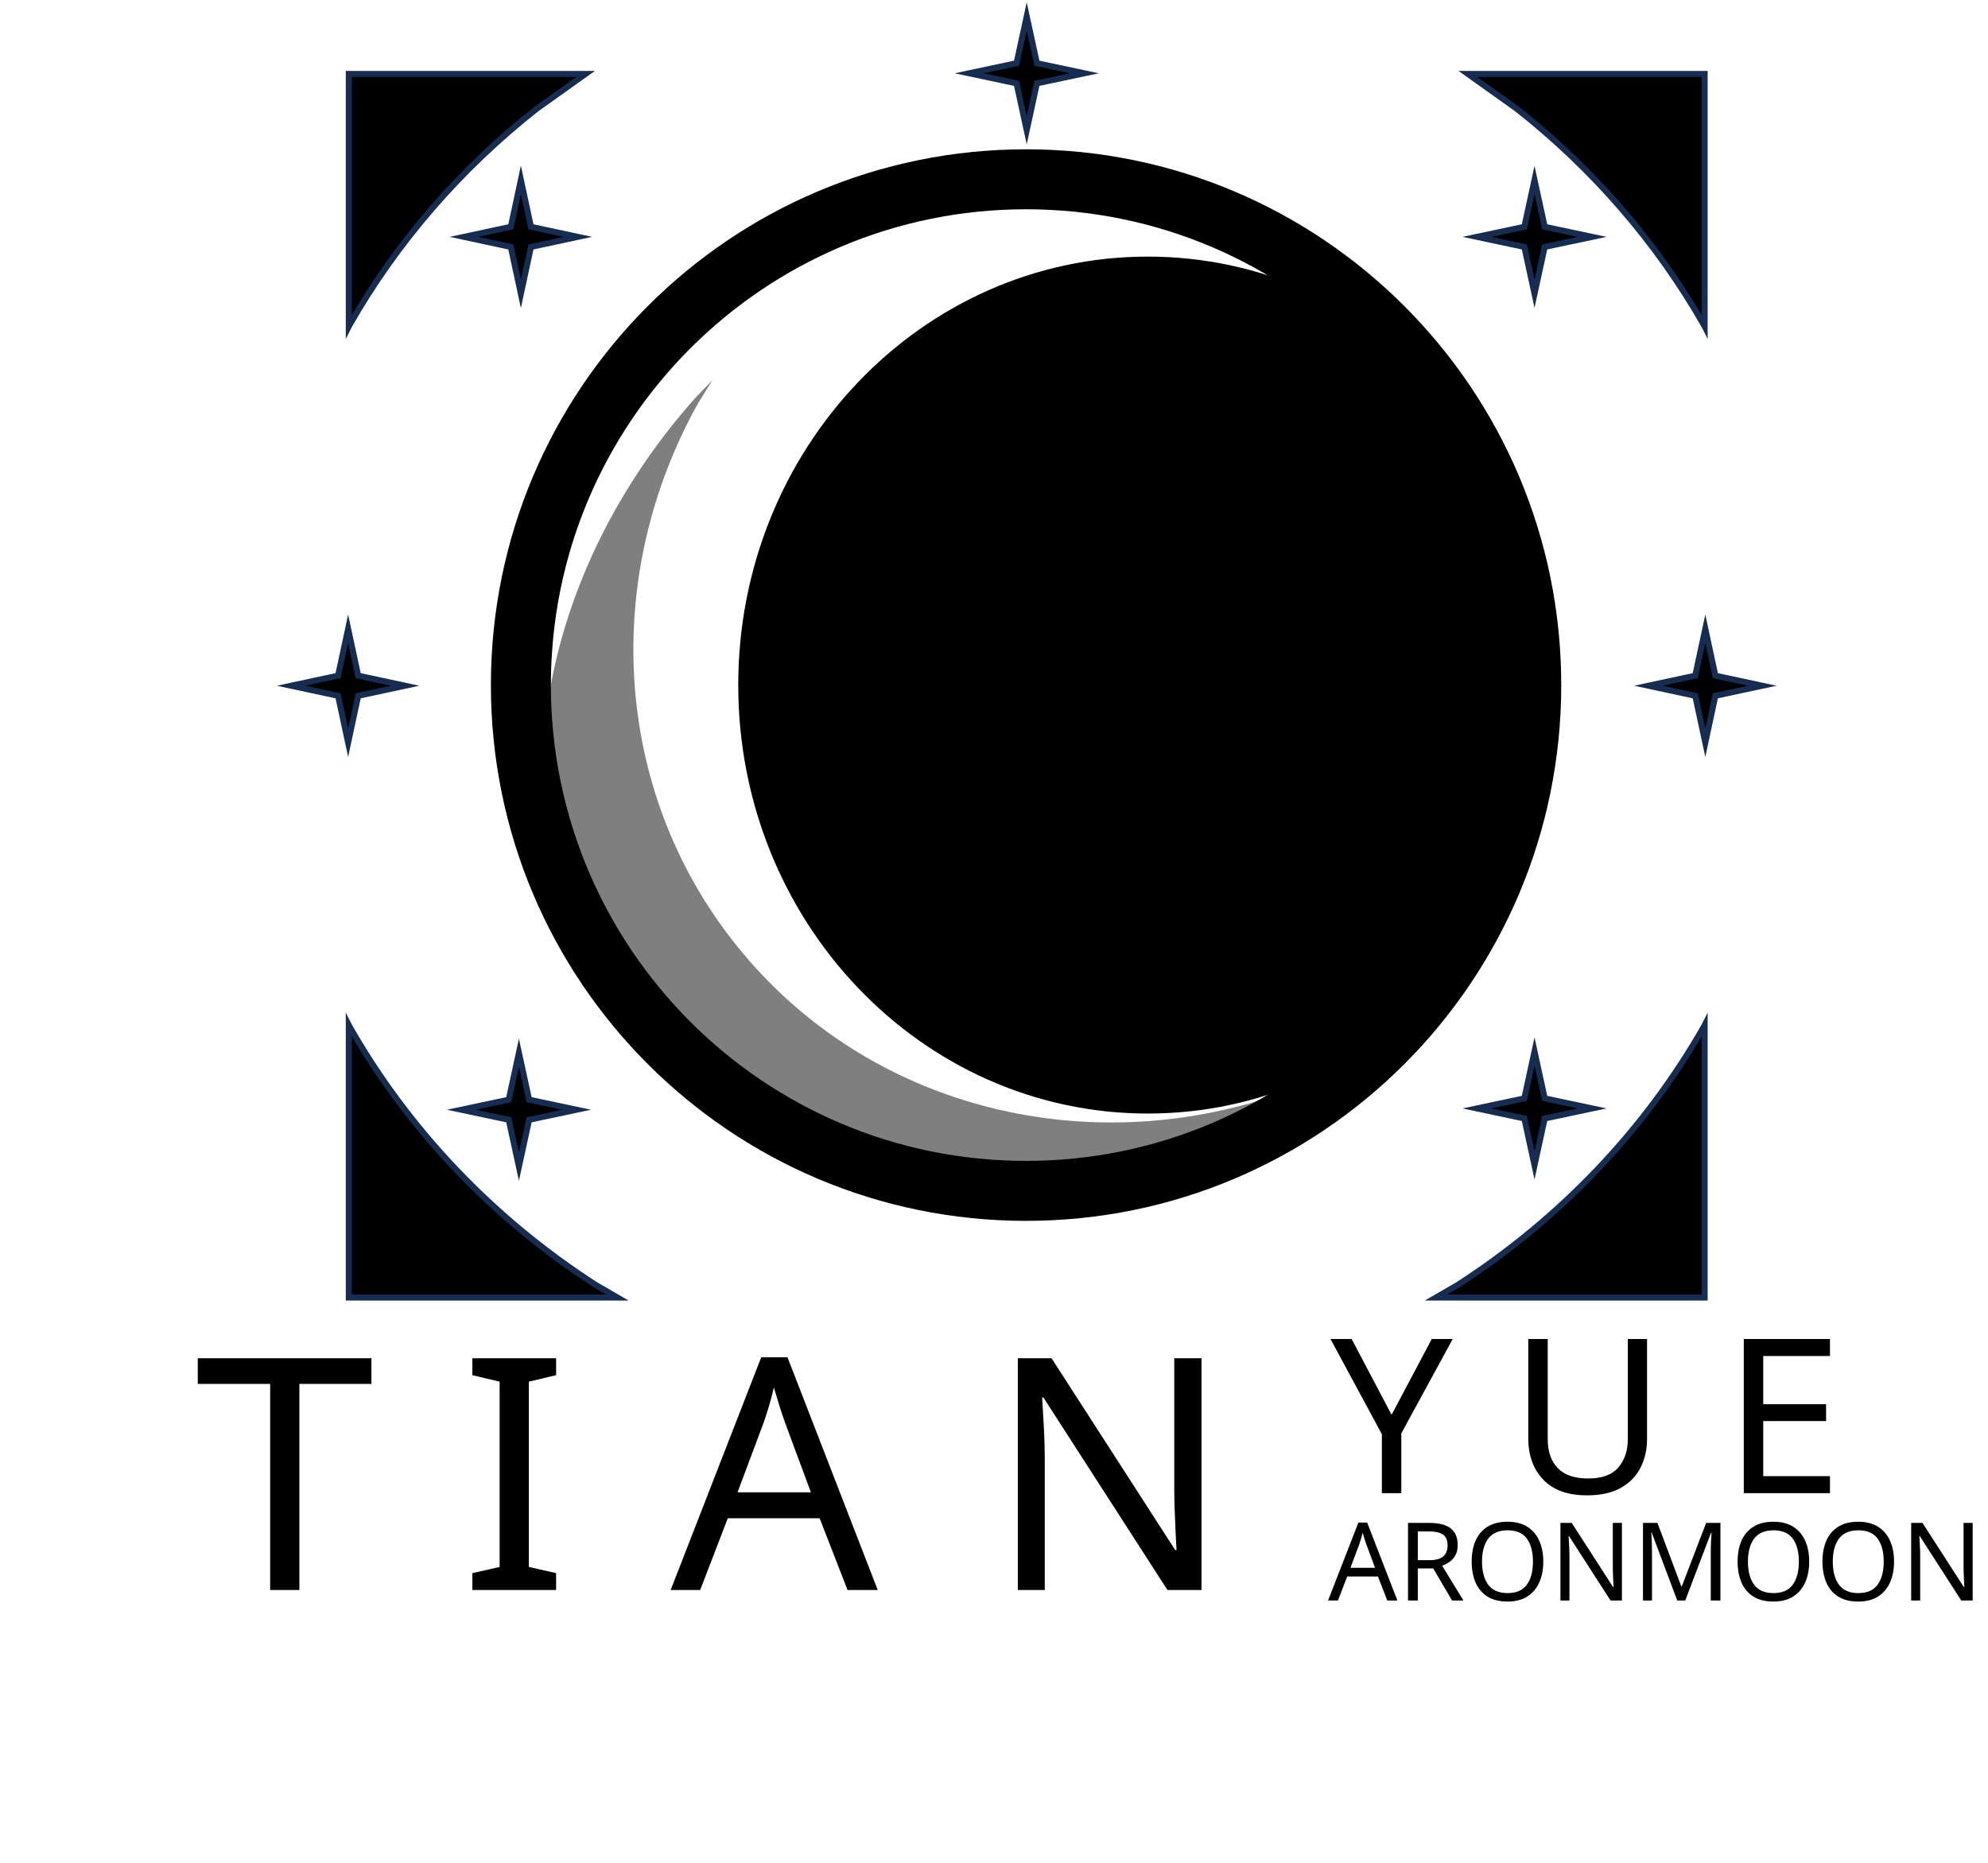
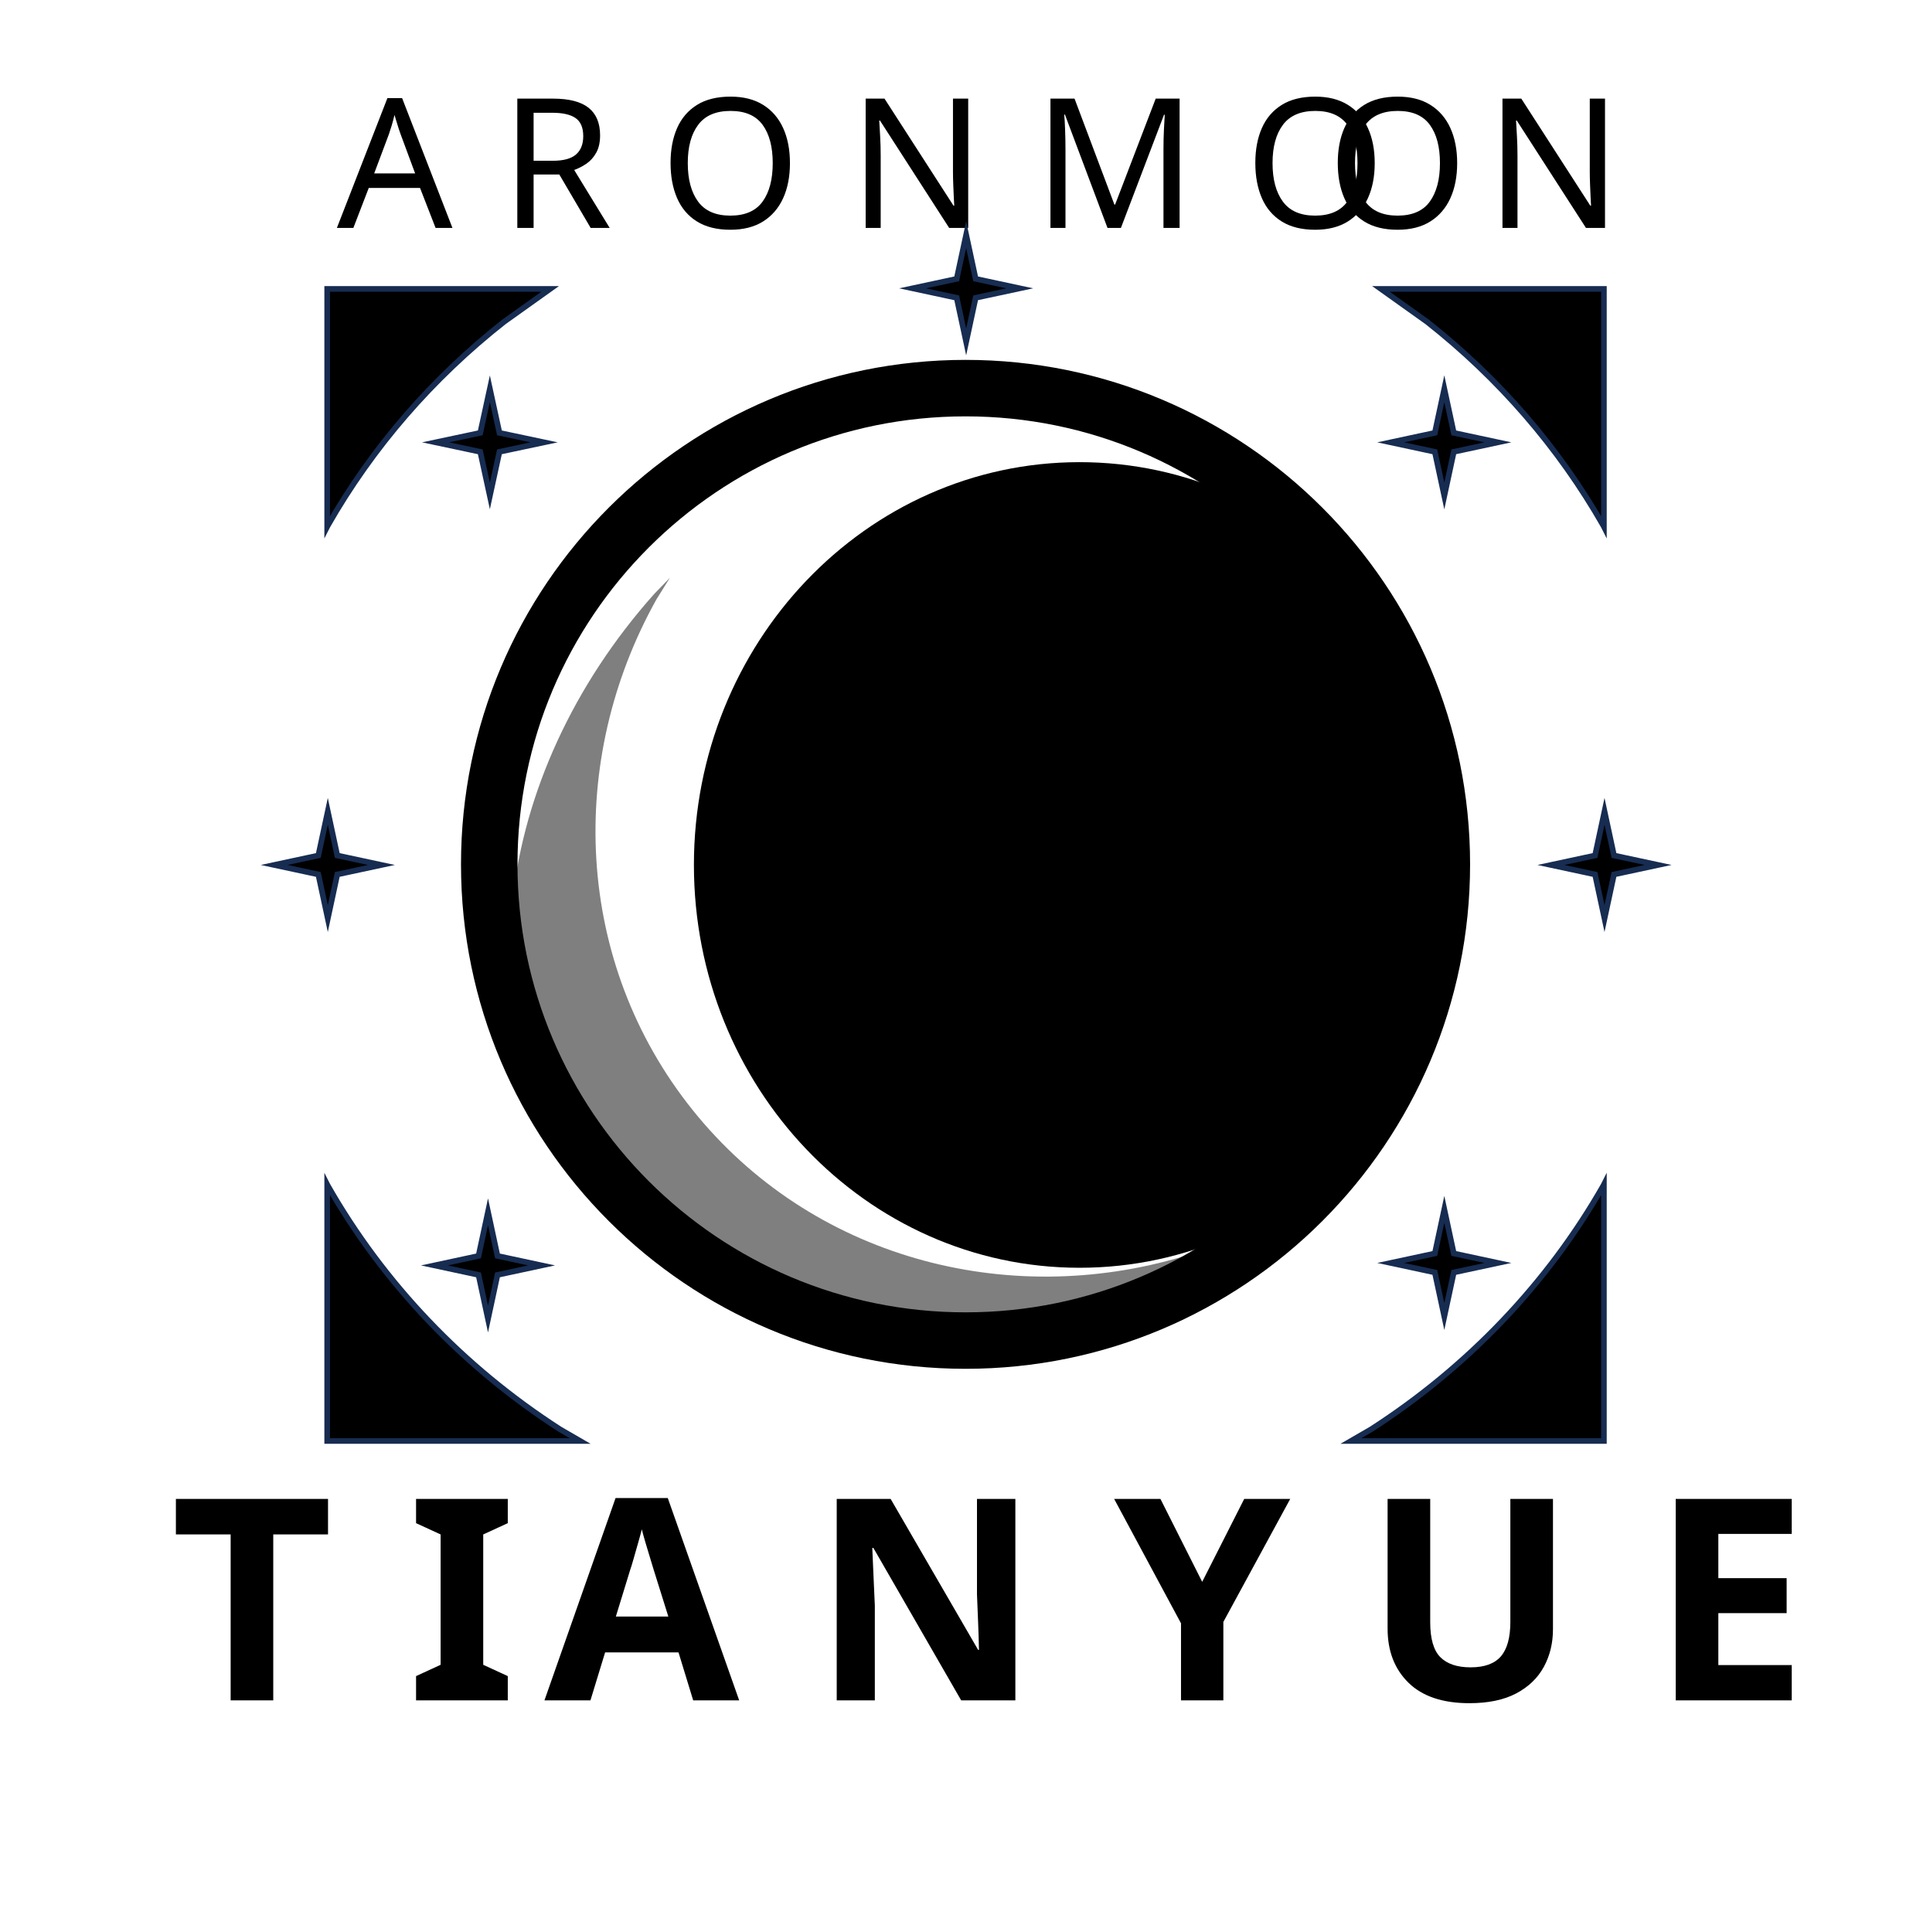
- <svg xmlns="http://www.w3.org/2000/svg" width="1519" height="1423" xml:space="preserve" overflow="hidden">
-   <g transform="translate(-1416 -346)">
-     <path d="M1960.36 636.535 1949.51 653.923C1876.3 784.808 1882.68 948.674 1978.81 1068.55 2074.93 1188.43 2233.49 1230.28 2377.16 1187.27L2391.33 1182.28 2380.13 1189.16C2207.16 1285.67 2003.53 1266.58 1896.84 1133.53 1790.16 1000.48 1815.79 797.563 1947.59 649.704Z" fill="#7F7F7F" fill-rule="evenodd" />
-     <path d="M2718.5 1129.38 2718.5 1337.5 2513.23 1337.5 2529.66 1327.98C2607.96 1277.53 2672.86 1209.59 2718.17 1130.03ZM1682.5 1129.38 1682.83 1130.03C1728.14 1209.59 1793.04 1277.53 1871.34 1327.98L1887.77 1337.5 1682.5 1337.5ZM2537.6 402.5 2718.5 402.5 2718.5 595.435 2718.17 594.784C2681.92 531.141 2633.14 474.929 2574.99 429.16ZM1682.5 402.5 1863.4 402.5 1826.02 429.16C1767.86 474.929 1719.08 531.141 1682.83 594.784L1682.5 595.435Z" stroke="#172C51" stroke-width="4.583" stroke-miterlimit="8" fill-rule="evenodd" />
-     <path d="M2003 869.5C2003 701.329 2132.84 565 2293 565 2453.16 565 2583 701.329 2583 869.5 2583 1037.67 2453.16 1174 2293 1174 2132.84 1174 2003 1037.67 2003 869.5Z" stroke="#000000" stroke-width="45.833" stroke-miterlimit="8" fill-rule="evenodd" />
-     <path d="M1814 869.5C1814 656.042 1986.82 483 2200 483 2413.18 483 2586 656.042 2586 869.5 2586 1082.96 2413.18 1256 2200 1256 1986.82 1256 1814 1082.96 1814 869.5Z" stroke="#000000" stroke-width="45.833" stroke-miterlimit="8" fill="none" fill-rule="evenodd" />
-     <text font-family="ADLaM Display,ADLaM Display_MSFontService,sans-serif" font-weight="400" font-size="248" transform="matrix(1 0 0 1 1564.64 1561)">T I </text>
-     <text font-family="ADLaM Display,ADLaM Display_MSFontService,sans-serif" font-weight="400" font-size="248" transform="matrix(1 0 0 1 1928.44 1561)">A</text>
-     <text font-family="ADLaM Display,ADLaM Display_MSFontService,sans-serif" font-weight="400" font-size="248" transform="matrix(1 0 0 1 2169.64 1561)">N </text>
-     <text font-family="ADLaM Display,ADLaM Display_MSFontService,sans-serif" font-weight="400" font-size="165" transform="matrix(1 0 0 1 2432.6 1487)">Y U E</text>
-     <text font-family="Algerian,Algerian_MSFontService,sans-serif" font-weight="400" font-stretch="extra-condensed" font-size="83" transform="matrix(1 0 0 1 2430.77 1569)">ARONMOON</text>
-     <path d="M1770.5 527 1806.31 519.31 1814 483.5 1821.69 519.31 1857.5 527 1821.69 534.69 1814 570.5 1806.31 534.69Z" stroke="#172C51" stroke-width="4.583" stroke-miterlimit="8" fill-rule="evenodd" />
-     <path d="M2544.5 527 2580.72 519.31 2588.5 483.5 2596.28 519.31 2632.5 527 2596.28 534.69 2588.5 570.5 2580.72 534.69Z" stroke="#172C51" stroke-width="4.583" stroke-miterlimit="8" fill-rule="evenodd" />
-     <path d="M1768.5 1194 1804.72 1186.31 1812.5 1150.5 1820.28 1186.31 1856.5 1194 1820.28 1201.69 1812.5 1237.5 1804.72 1201.69Z" stroke="#172C51" stroke-width="4.583" stroke-miterlimit="8" fill-rule="evenodd" />
-     <path d="M2544.5 1193 2580.72 1185.31 2588.5 1149.5 2596.28 1185.31 2632.5 1193 2596.28 1200.69 2588.5 1236.5 2580.72 1200.69Z" stroke="#172C51" stroke-width="4.583" stroke-miterlimit="8" fill-rule="evenodd" />
-     <path d="M1638.5 870 1674.31 862.31 1682 826.5 1689.69 862.31 1725.5 870 1689.69 877.69 1682 913.5 1674.31 877.69Z" stroke="#172C51" stroke-width="4.583" stroke-miterlimit="8" fill-rule="evenodd" />
-     <path d="M2675.5 870 2711.31 862.31 2719 826.5 2726.69 862.31 2762.5 870 2726.69 877.69 2719 913.5 2711.31 877.69Z" stroke="#172C51" stroke-width="4.583" stroke-miterlimit="8" fill-rule="evenodd" />
-     <path d="M2156.5 402 2192.72 394.31 2200.5 358.5 2208.28 394.31 2244.5 402 2208.28 409.69 2200.5 445.5 2192.72 409.69Z" stroke="#172C51" stroke-width="4.583" stroke-miterlimit="8" fill-rule="evenodd" />
+ <svg xmlns="http://www.w3.org/2000/svg" width="1566" height="1568" xml:space="preserve" overflow="hidden">
+   <g transform="translate(-2335 -128)">
+     <path d="M2878.62 596.895 2867.77 614.283C2794.56 745.168 2800.94 909.034 2897.07 1028.91 2993.19 1148.8 3151.75 1190.64 3295.42 1147.63L3309.6 1142.64 3298.39 1149.52C3125.42 1246.03 2921.79 1226.94 2815.1 1093.89 2708.42 960.842 2734.05 757.924 2865.85 610.065Z" fill="#7F7F7F" fill-rule="evenodd" />
+     <path d="M3636.5 1089.38 3636.5 1297.5 3431.23 1297.5 3447.66 1287.98C3525.96 1237.53 3590.86 1169.59 3636.17 1090.03ZM2600.5 1089.38 2600.83 1090.03C2646.14 1169.59 2711.04 1237.53 2789.34 1287.98L2805.77 1297.5 2600.5 1297.5ZM3455.6 362.5 3636.5 362.5 3636.5 555.435 3636.17 554.784C3599.92 491.141 3551.14 434.929 3492.99 389.16ZM2600.5 362.5 2781.4 362.5 2744.02 389.16C2685.86 434.929 2637.08 491.141 2600.83 554.784L2600.5 555.435Z" stroke="#172C51" stroke-width="4.583" stroke-miterlimit="8" fill-rule="evenodd" />
+     <path d="M2921 830C2921 662.105 3050.84 526 3211 526 3371.16 526 3501 662.105 3501 830 3501 997.895 3371.16 1134 3211 1134 3050.84 1134 2921 997.895 2921 830Z" stroke="#000000" stroke-width="45.833" stroke-miterlimit="8" fill-rule="evenodd" />
+     <path d="M2732 829.5C2732 616.042 2905.04 443 3118.5 443 3331.96 443 3505 616.042 3505 829.5 3505 1042.96 3331.96 1216 3118.5 1216 2905.04 1216 2732 1042.96 2732 829.5Z" stroke="#000000" stroke-width="45.833" stroke-miterlimit="8" fill="none" fill-rule="evenodd" />
+     <text font-family="Berlin Sans FB Demi,Berlin Sans FB Demi_MSFontService,sans-serif" font-weight="600" font-size="229" transform="matrix(1 0 0 1 2473.16 1508)">T I </text>
+     <text font-family="Berlin Sans FB Demi,Berlin Sans FB Demi_MSFontService,sans-serif" font-weight="600" font-size="229" transform="matrix(1 0 0 1 2776.8 1508)">A</text>
+     <text font-family="Berlin Sans FB Demi,Berlin Sans FB Demi_MSFontService,sans-serif" font-weight="600" font-size="229" transform="matrix(1 0 0 1 2993.36 1508)">N Y U E</text>
+     <text font-family="Algerian,Algerian_MSFontService,sans-serif" font-weight="400" font-stretch="extra-condensed" font-size="147" transform="matrix(1 0 0 1 2608.36 313)">A R O N M O </text>
+     <text font-family="Algerian,Algerian_MSFontService,sans-serif" font-weight="400" font-stretch="extra-condensed" font-size="147" transform="matrix(1 0 0 1 3411.59 313)">O</text>
+     <text font-family="Algerian,Algerian_MSFontService,sans-serif" font-weight="400" font-stretch="extra-condensed" font-size="147" transform="matrix(1 0 0 1 3539.93 313)">N</text>
+     <path d="M2688.5 487 2724.72 479.31 2732.5 443.5 2740.28 479.31 2776.5 487 2740.28 494.69 2732.5 530.5 2724.72 494.69Z" stroke="#172C51" stroke-width="4.583" stroke-miterlimit="8" fill-rule="evenodd" />
+     <path d="M3463.5 487 3499.31 479.31 3507 443.5 3514.69 479.31 3550.5 487 3514.69 494.69 3507 530.5 3499.31 494.69Z" stroke="#172C51" stroke-width="4.583" stroke-miterlimit="8" fill-rule="evenodd" />
+     <path d="M2687.5 1155 2723.31 1147.31 2731 1111.5 2738.69 1147.31 2774.5 1155 2738.69 1162.69 2731 1198.5 2723.31 1162.69Z" stroke="#172C51" stroke-width="4.583" stroke-miterlimit="8" fill-rule="evenodd" />
+     <path d="M3463.5 1153 3499.31 1145.31 3507 1109.5 3514.69 1145.31 3550.5 1153 3514.69 1160.69 3507 1196.5 3499.31 1160.69Z" stroke="#172C51" stroke-width="4.583" stroke-miterlimit="8" fill-rule="evenodd" />
+     <path d="M2557.5 830 2593.31 822.31 2601 786.5 2608.69 822.31 2644.5 830 2608.69 837.69 2601 873.5 2593.31 837.69Z" stroke="#172C51" stroke-width="4.583" stroke-miterlimit="8" fill-rule="evenodd" />
+     <path d="M3593.5 830 3629.31 822.31 3637 786.5 3644.69 822.31 3680.5 830 3644.69 837.69 3637 873.5 3629.31 837.69Z" stroke="#172C51" stroke-width="4.583" stroke-miterlimit="8" fill-rule="evenodd" />
+     <path d="M3075.5 362 3111.31 354.31 3119 318.5 3126.69 354.31 3162.5 362 3126.69 369.69 3119 405.5 3111.31 369.69Z" stroke="#172C51" stroke-width="4.583" stroke-miterlimit="8" fill-rule="evenodd" />
  </g>
</svg>
